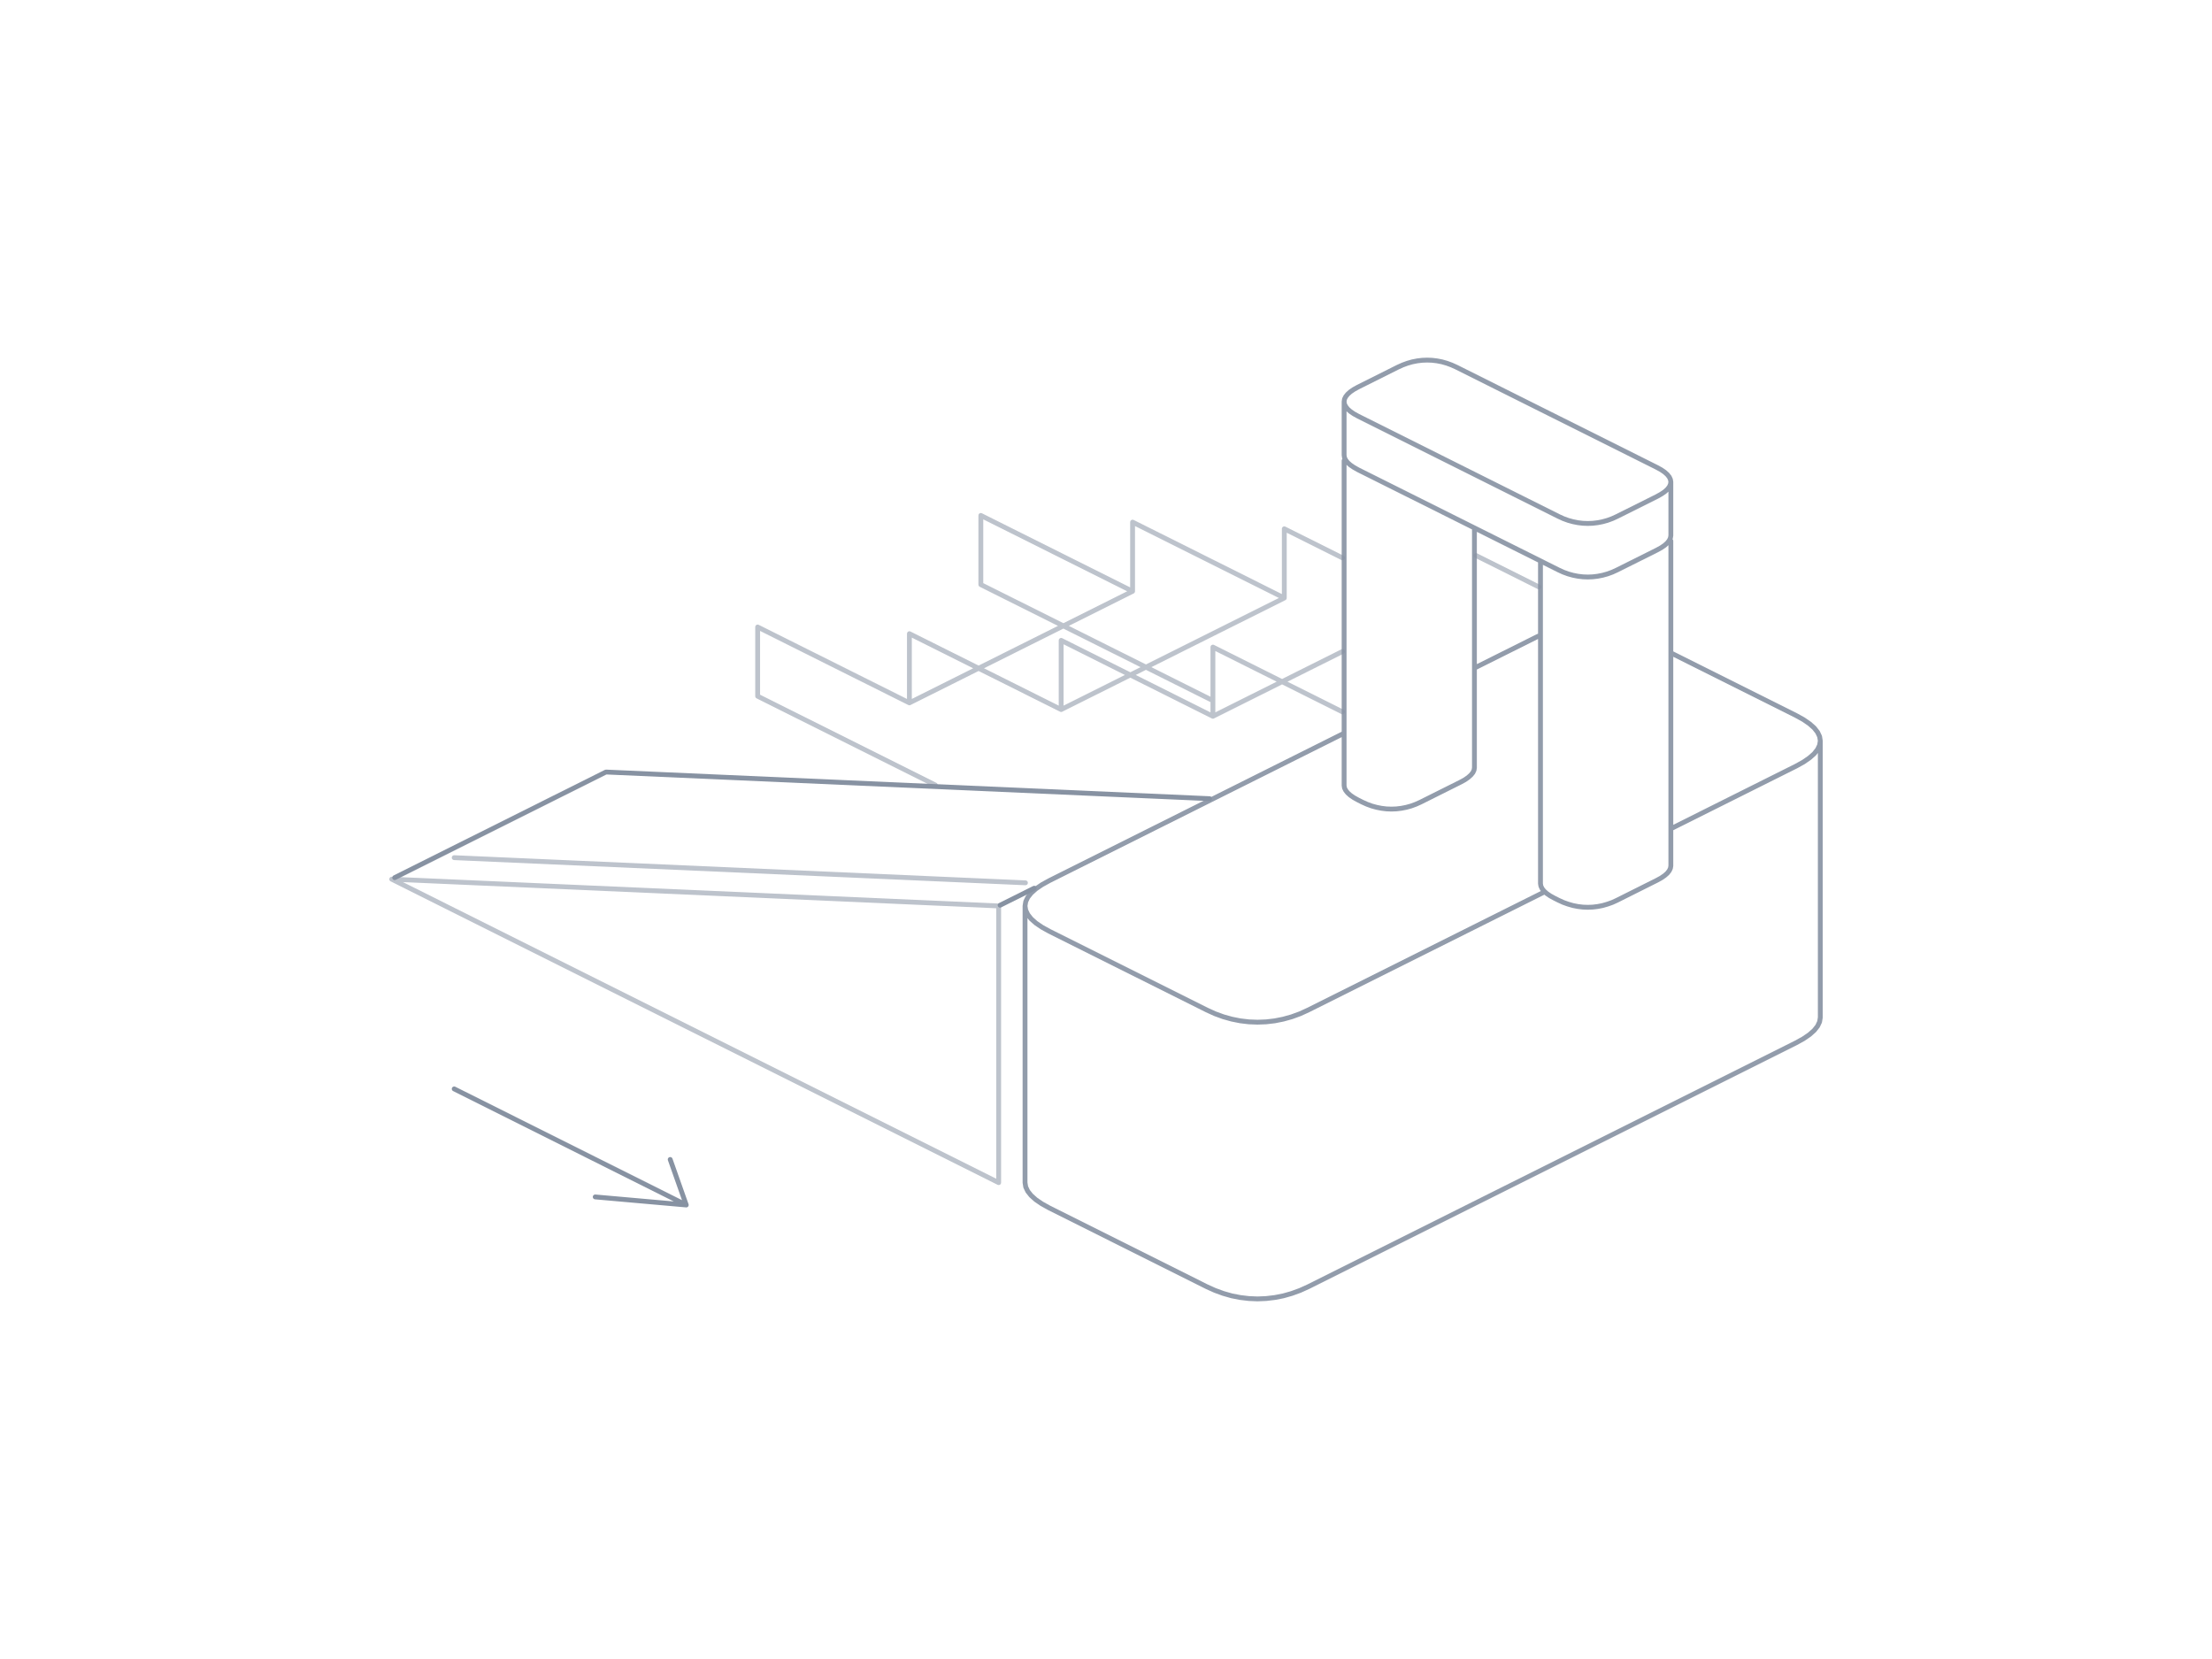
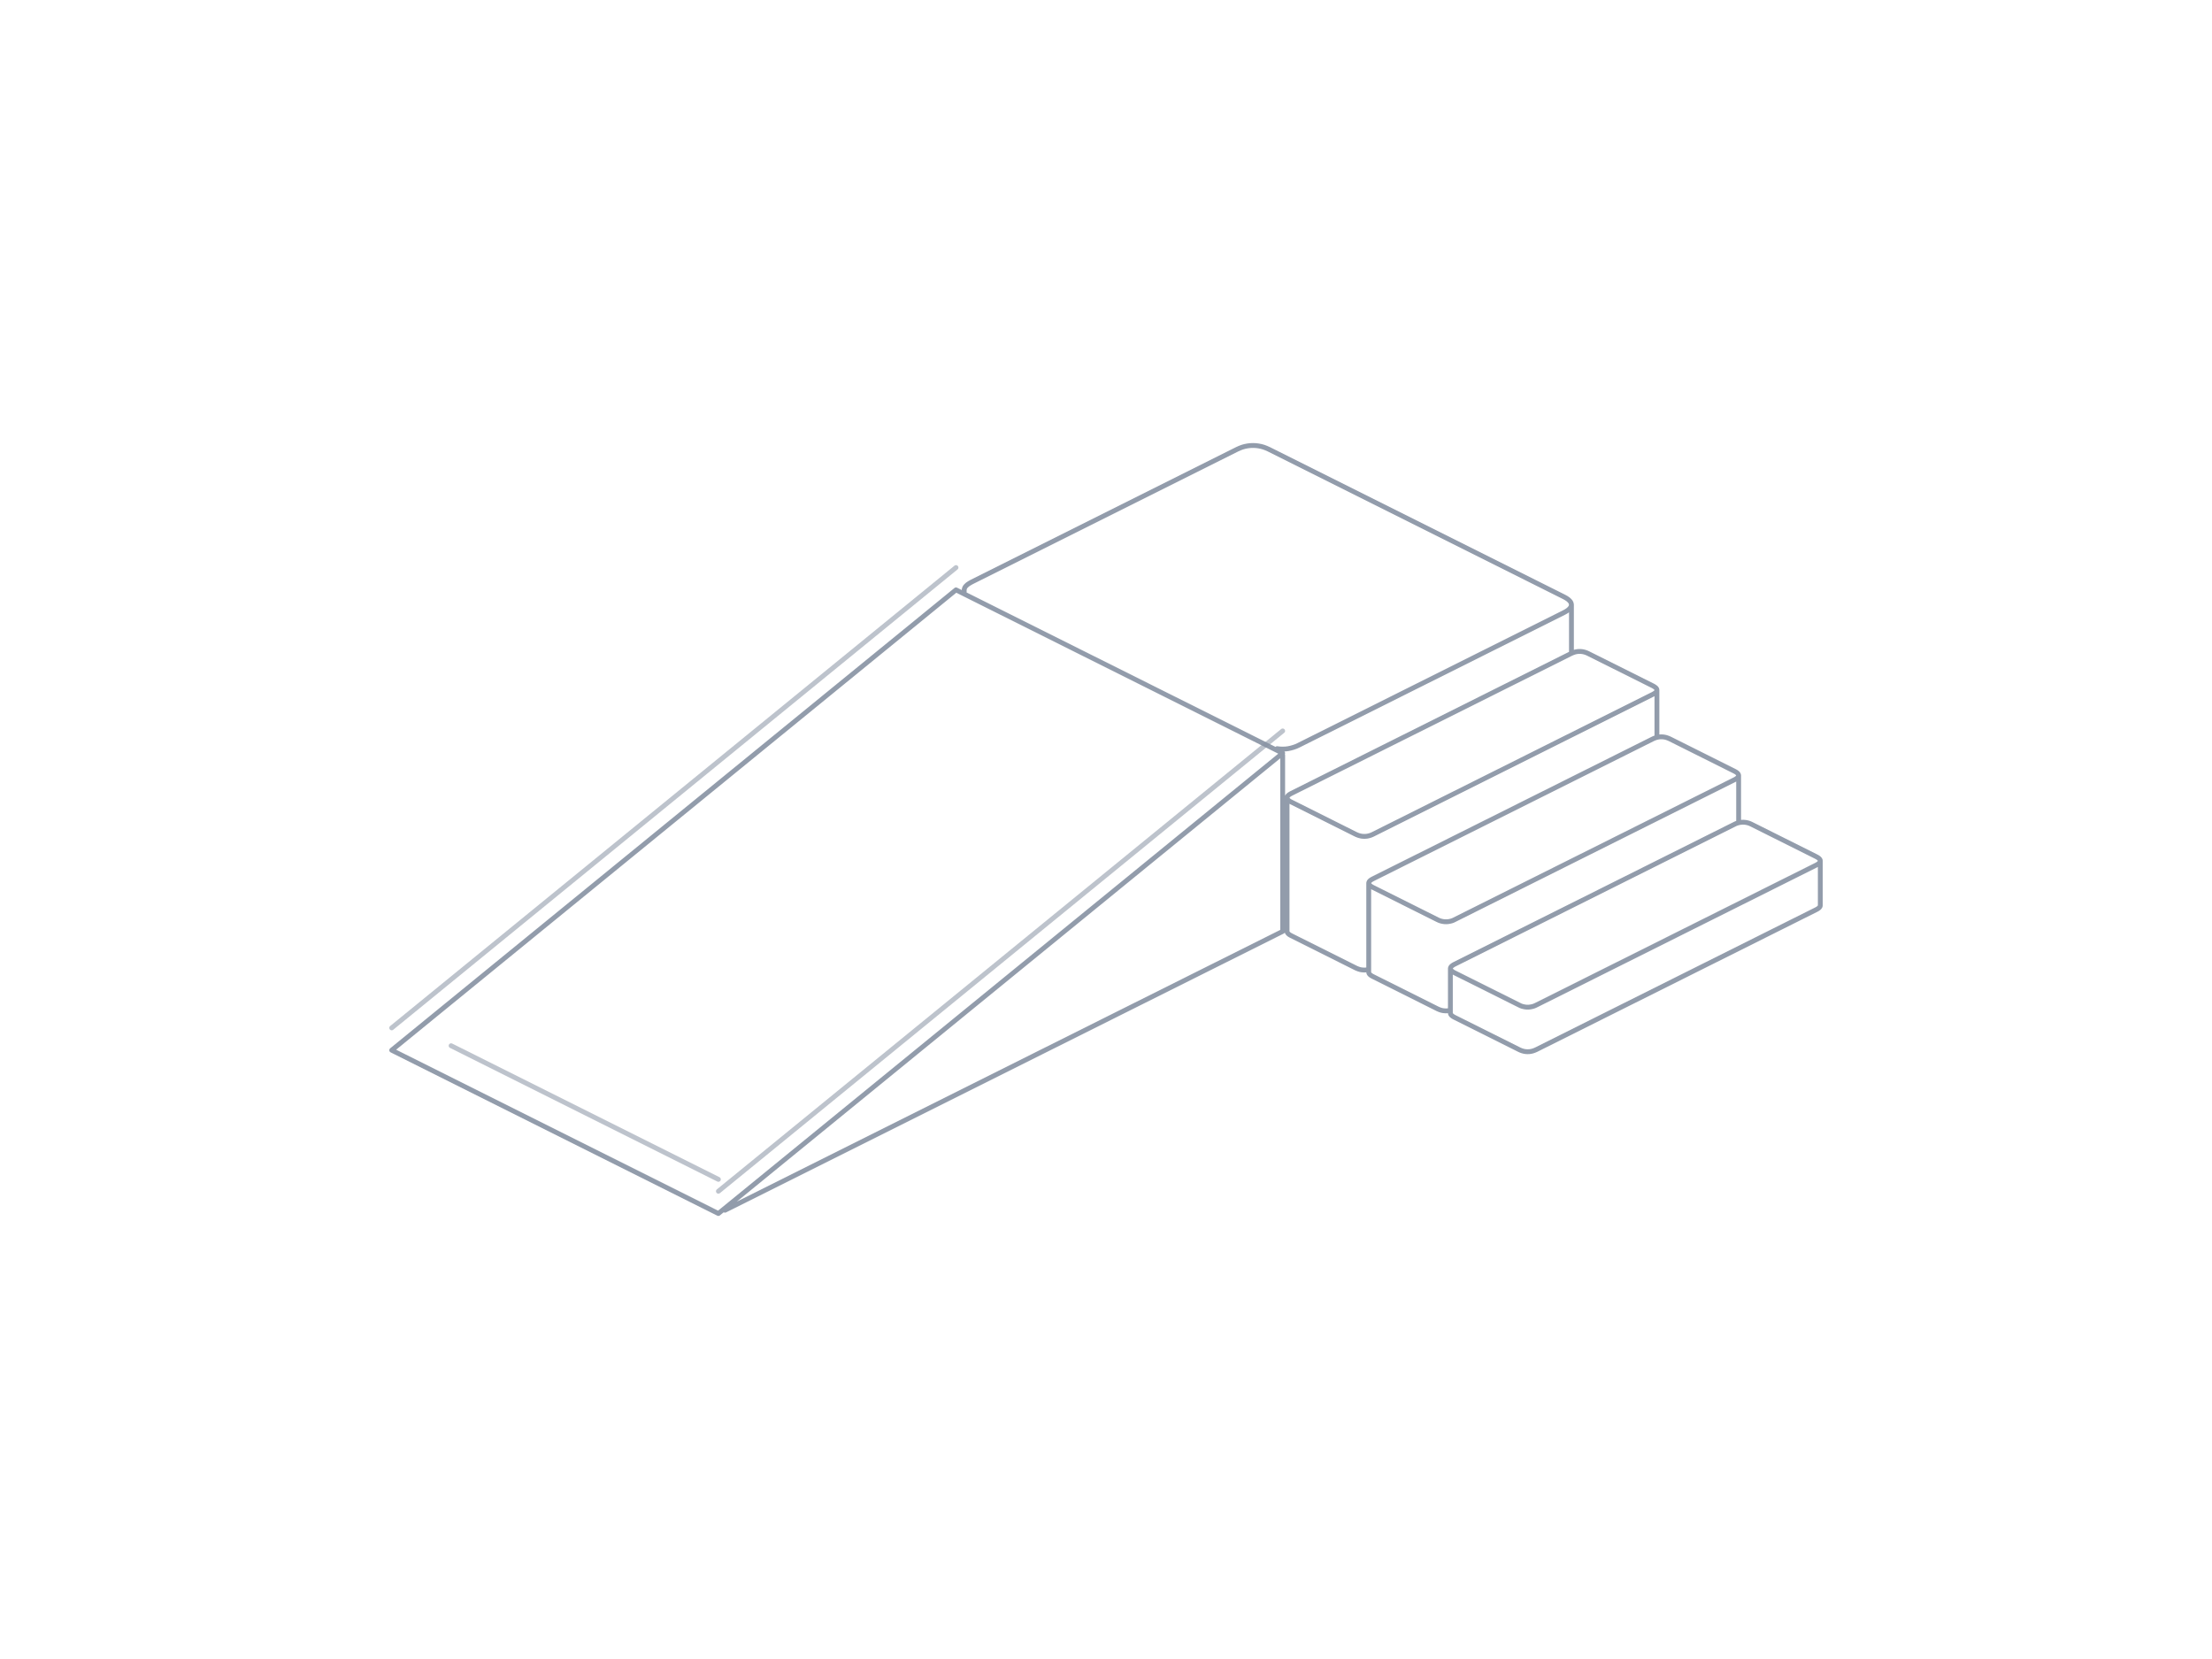
<svg xmlns="http://www.w3.org/2000/svg" viewBox="0 0 480 360" role="img" color="#8792a2" fill="none" stroke="currentColor" stroke-width="1.05" stroke-linecap="round" stroke-linejoin="round">
-   <path vector-effect="non-scaling-stroke" stroke-opacity=".55" d="M212.84,111.85 245.77,128.31 245.77,113.30 278.69,129.76 278.69,114.75 291.32,121.06 M320.30,120.55 333.93,127.36 M262.85,151.86 212.84,126.86 212.84,111.85 M164.41,136.06 197.34,152.52 197.34,137.51 230.27,153.97 230.27,138.96 263.20,155.43 263.20,140.42 291.32,154.48 M202.95,170.34 164.41,151.07 164.41,136.06 M245.77,128.31 197.34,152.52 M278.69,129.76 230.27,153.97 M291.32,141.37 263.20,155.43 M85.00,190.78 216.71,196.59 216.71,256.63 85.00,190.78 M98.56,186.11 222.52,191.57" />
-   <path vector-effect="non-scaling-stroke" stroke-opacity=".9" d="M333.93,138.00 333.55,138.17 320.30,144.79 M291.32,159.28 227.71,191.09 226.10,191.98 224.78,192.88 223.75,193.80 223.02,194.72 222.58,195.65 222.43,196.59 222.43,256.63 222.58,257.57 223.02,258.50 223.75,259.42 224.78,260.34 226.10,261.24 227.71,262.13 261.88,279.22 263.66,280.02 265.47,280.68 267.30,281.20 269.15,281.56 271.01,281.78 272.88,281.86 274.75,281.78 276.62,281.56 278.47,281.20 280.30,280.68 282.11,280.02 283.88,279.22 389.72,226.30 391.33,225.41 392.65,224.51 393.68,223.59 394.41,222.67 394.85,221.73 395.00,220.80 395.00,160.75 394.85,159.82 394.41,158.89 393.68,157.96 392.65,157.05 391.33,156.14 389.72,155.25 362.92,141.85 M395.00,160.75 394.85,161.69 394.41,162.62 393.68,163.55 392.65,164.46 391.33,165.37 389.72,166.26 362.92,179.66 M334.88,193.68 283.88,219.17 282.11,219.98 280.30,220.64 278.47,221.15 276.62,221.52 274.75,221.74 272.88,221.81 271.01,221.74 269.15,221.52 267.30,221.15 265.47,220.64 263.66,219.98 261.88,219.17 227.71,202.09 226.10,201.20 224.78,200.30 223.75,199.38 223.02,198.45 222.58,197.52 222.43,196.59 M291.67,99.95 291.67,170.44 291.75,170.98 292.01,171.51 292.43,172.04 293.02,172.57 293.78,173.09 294.70,173.60 295.61,174.06 296.63,174.52 297.67,174.90 298.73,175.19 299.79,175.40 300.86,175.53 301.94,175.57 303.01,175.53 304.08,175.40 305.15,175.19 306.20,174.90 307.24,174.52 308.26,174.06 316.92,169.73 317.85,169.22 318.60,168.70 319.19,168.17 319.62,167.64 319.87,167.10 319.95,166.57 319.95,114.95 M334.28,122.11 334.28,191.75 334.37,192.28 334.62,192.82 335.04,193.35 335.63,193.88 336.39,194.40 337.32,194.91 338.22,195.36 339.25,195.83 340.29,196.20 341.34,196.50 342.40,196.71 343.47,196.84 344.55,196.88 345.62,196.84 346.70,196.71 347.76,196.50 348.81,196.20 349.85,195.83 350.88,195.36 359.53,191.03 360.46,190.52 361.22,190.00 361.81,189.48 362.23,188.94 362.48,188.41 362.57,187.87 362.57,117.38 M309.68,78.14 308.61,78.18 307.54,78.31 306.47,78.52 305.42,78.82 304.38,79.20 303.36,79.66 294.70,83.99 293.78,84.50 293.02,85.02 292.43,85.55 292.01,86.08 291.75,86.61 291.67,87.15 291.67,98.77 291.75,99.31 292.01,99.85 292.43,100.38 293.02,100.90 293.78,101.42 294.70,101.94 338.22,123.69 339.25,124.16 340.29,124.54 341.34,124.83 342.40,125.04 343.47,125.17 344.55,125.21 345.62,125.17 346.70,125.04 347.76,124.83 348.81,124.54 349.85,124.16 350.88,123.69 359.53,119.37 360.46,118.86 361.22,118.34 361.81,117.81 362.23,117.28 362.48,116.74 362.57,116.20 362.57,104.58 362.48,104.05 362.23,103.51 361.81,102.98 361.22,102.45 360.46,101.93 359.53,101.42 316.01,79.66 314.99,79.20 313.95,78.82 312.90,78.52 311.83,78.31 310.76,78.18 309.68,78.14 M362.57,104.58 362.48,105.12 362.23,105.66 361.81,106.19 361.22,106.72 360.46,107.23 359.53,107.75 350.88,112.07 349.85,112.54 348.81,112.92 347.76,113.21 346.70,113.42 345.62,113.55 344.55,113.59 343.47,113.55 342.40,113.42 341.34,113.21 340.29,112.92 339.25,112.54 338.22,112.07 294.70,90.31 293.78,89.80 293.02,89.28 292.43,88.76 292.01,88.22 291.75,87.69 291.67,87.15" />
-   <path vector-effect="non-scaling-stroke" stroke-opacity="1" d="M217.02,196.43 224.42,192.74 M262.48,173.31 131.49,167.53 85.64,190.45 M98.56,236.29 148.92,261.48 M145.43,251.60 148.92,261.48 129.16,259.73" />
+   <path vector-effect="non-scaling-stroke" stroke-opacity=".55" d="M85.00,223.05 207.45,123.16 M155.89,258.50 278.34,158.61 M97.89,226.92 155.89,255.92" />
+   <path vector-effect="non-scaling-stroke" stroke-opacity=".9" d="M271.89,96.67 271.31,96.69 270.73,96.76 270.15,96.87 269.58,97.03 269.02,97.24 268.46,97.49 210.88,126.28 210.38,126.56 209.96,126.84 209.64,127.13 209.41,127.41 209.28,127.71 209.23,128.00 209.23,128.50 M341.00,141.40 341.00,131.22 340.95,130.93 340.82,130.64 340.59,130.35 340.27,130.06 339.86,129.78 339.35,129.50 275.33,97.49 274.77,97.24 274.21,97.03 273.63,96.87 273.06,96.76 272.48,96.69 271.89,96.67 M341.00,131.22 340.95,131.51 340.82,131.80 340.59,132.09 340.27,132.38 339.86,132.66 339.35,132.94 281.77,161.73 281.22,161.98 280.65,162.18 280.08,162.34 279.50,162.46 278.92,162.53 278.34,162.55 277.75,162.53 277.17,162.46 277.14,162.45 M342.78,141.36 342.47,141.37 342.16,141.41 341.85,141.47 341.55,141.56 341.25,141.67 340.95,141.80 280.17,172.19 279.90,172.34 279.68,172.49 279.51,172.64 279.39,172.80 279.31,172.95 279.29,173.11 279.29,202.11 279.31,202.27 279.39,202.42 279.51,202.57 279.68,202.73 279.90,202.88 280.17,203.03 294.23,210.06 294.53,210.19 294.83,210.30 295.13,210.39 295.44,210.45 295.75,210.48 296.06,210.50 296.37,210.48 296.66,210.45 M359.55,159.65 359.55,149.75 359.53,149.59 359.46,149.44 359.34,149.28 359.16,149.13 358.94,148.98 358.68,148.83 344.61,141.80 344.32,141.67 344.02,141.56 343.71,141.47 343.40,141.41 343.09,141.37 342.78,141.36 M359.55,149.75 359.53,149.90 359.46,150.06 359.34,150.21 359.16,150.36 358.94,150.51 358.68,150.66 297.89,181.06 297.60,181.19 297.29,181.30 296.99,181.38 296.68,181.45 296.37,181.48 296.06,181.49 295.75,181.48 295.44,181.45 295.13,181.38 294.83,181.30 294.53,181.19 294.23,181.06 280.17,174.02 279.90,173.88 279.68,173.73 279.51,173.57 279.39,173.42 279.31,173.26 279.29,173.11 M360.51,159.89 360.20,159.90 359.89,159.94 359.58,160.00 359.27,160.09 358.97,160.20 358.68,160.33 297.89,190.72 297.62,190.87 297.40,191.02 297.23,191.17 297.11,191.33 297.04,191.48 297.01,191.64 297.01,210.97 297.04,211.13 297.11,211.28 297.23,211.44 297.40,211.59 297.62,211.74 297.89,211.89 311.95,218.92 312.25,219.05 312.55,219.16 312.85,219.25 313.16,219.31 313.47,219.34 313.78,219.36 314.09,219.34 314.38,219.31 M377.28,178.18 377.28,168.28 377.25,168.12 377.18,167.97 377.06,167.81 376.89,167.66 376.67,167.51 376.40,167.36 362.34,160.33 362.04,160.20 361.74,160.09 361.44,160.00 361.13,159.94 360.82,159.90 360.51,159.89 M377.28,168.28 377.25,168.43 377.18,168.59 377.06,168.74 376.89,168.89 376.67,169.04 376.40,169.19 315.61,199.58 315.32,199.72 315.02,199.83 314.71,199.91 314.40,199.97 314.09,200.01 313.78,200.02 313.47,200.01 313.16,199.97 312.85,199.91 312.55,199.83 312.25,199.72 311.95,199.58 297.89,192.55 297.62,192.40 297.40,192.25 297.23,192.10 297.11,191.95 297.04,191.79 297.01,191.64 M378.23,178.42 377.92,178.43 377.61,178.47 377.30,178.53 377.00,178.61 376.69,178.72 376.40,178.86 315.61,209.25 315.34,209.40 315.13,209.55 314.95,209.70 314.83,209.86 314.76,210.01 314.73,210.17 314.73,219.83 314.76,219.99 314.83,220.14 314.95,220.30 315.13,220.45 315.34,220.60 315.61,220.75 329.68,227.78 329.97,227.91 330.27,228.02 330.58,228.11 330.88,228.17 331.19,228.21 331.51,228.22 331.82,228.21 332.13,228.17 332.43,228.11 332.74,228.02 333.04,227.91 333.34,227.78 394.12,197.39 394.39,197.24 394.61,197.09 394.78,196.94 394.90,196.78 394.98,196.63 395.00,196.47 395.00,186.80 394.98,186.65 394.90,186.49 394.78,186.34 394.61,186.19 394.39,186.04 394.12,185.89 380.06,178.86 379.76,178.72 379.46,178.61 379.16,178.53 378.85,178.47 378.54,178.43 378.23,178.42 M395.00,186.80 394.98,186.96 394.90,187.11 394.78,187.27 394.61,187.42 394.39,187.57 394.12,187.72 333.34,218.11 333.04,218.25 332.74,218.36 332.43,218.44 332.13,218.50 331.82,218.54 331.51,218.55 331.19,218.54 330.88,218.50 330.58,218.44 330.27,218.36 329.97,218.25 329.68,218.11 315.61,211.08 315.34,210.93 315.13,210.78 314.95,210.63 314.83,210.48 314.76,210.32 314.73,210.17 M278.34,202.11 157.32,262.62 M278.34,163.89 278.34,202.11 M207.45,128.00 278.34,163.44 155.89,263.33 85.00,227.89 207.45,128.00" />
</svg>
